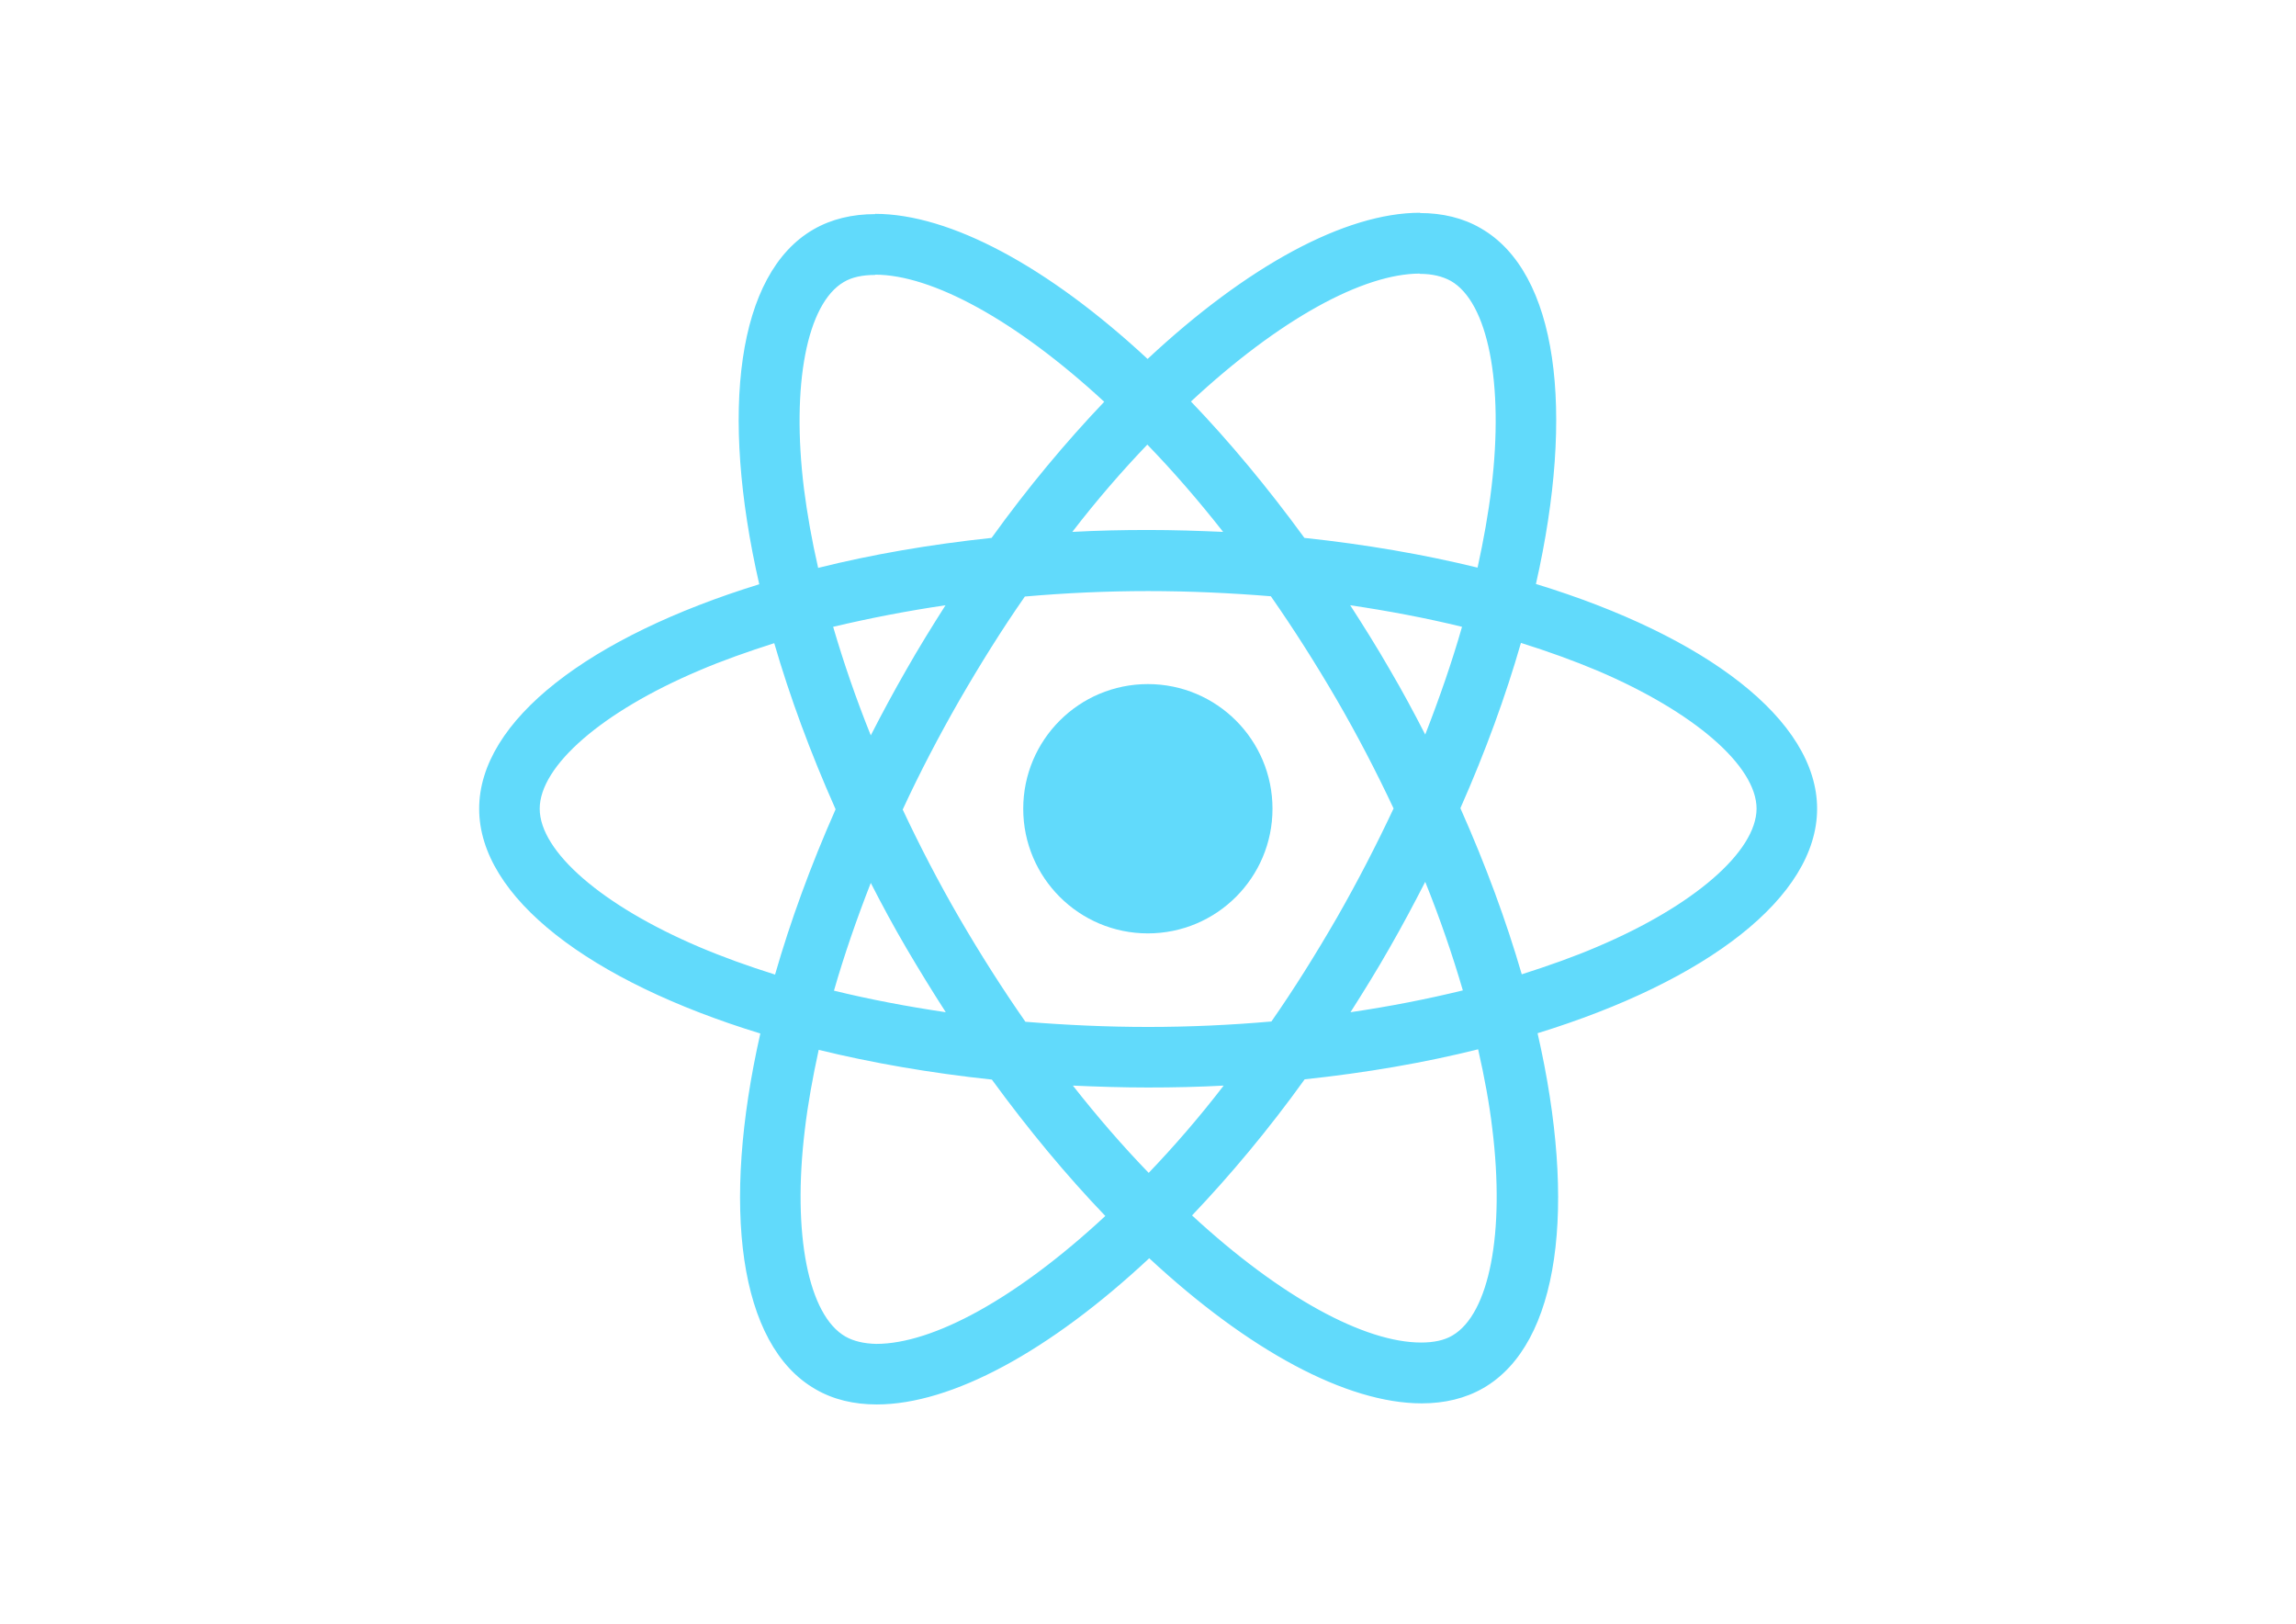
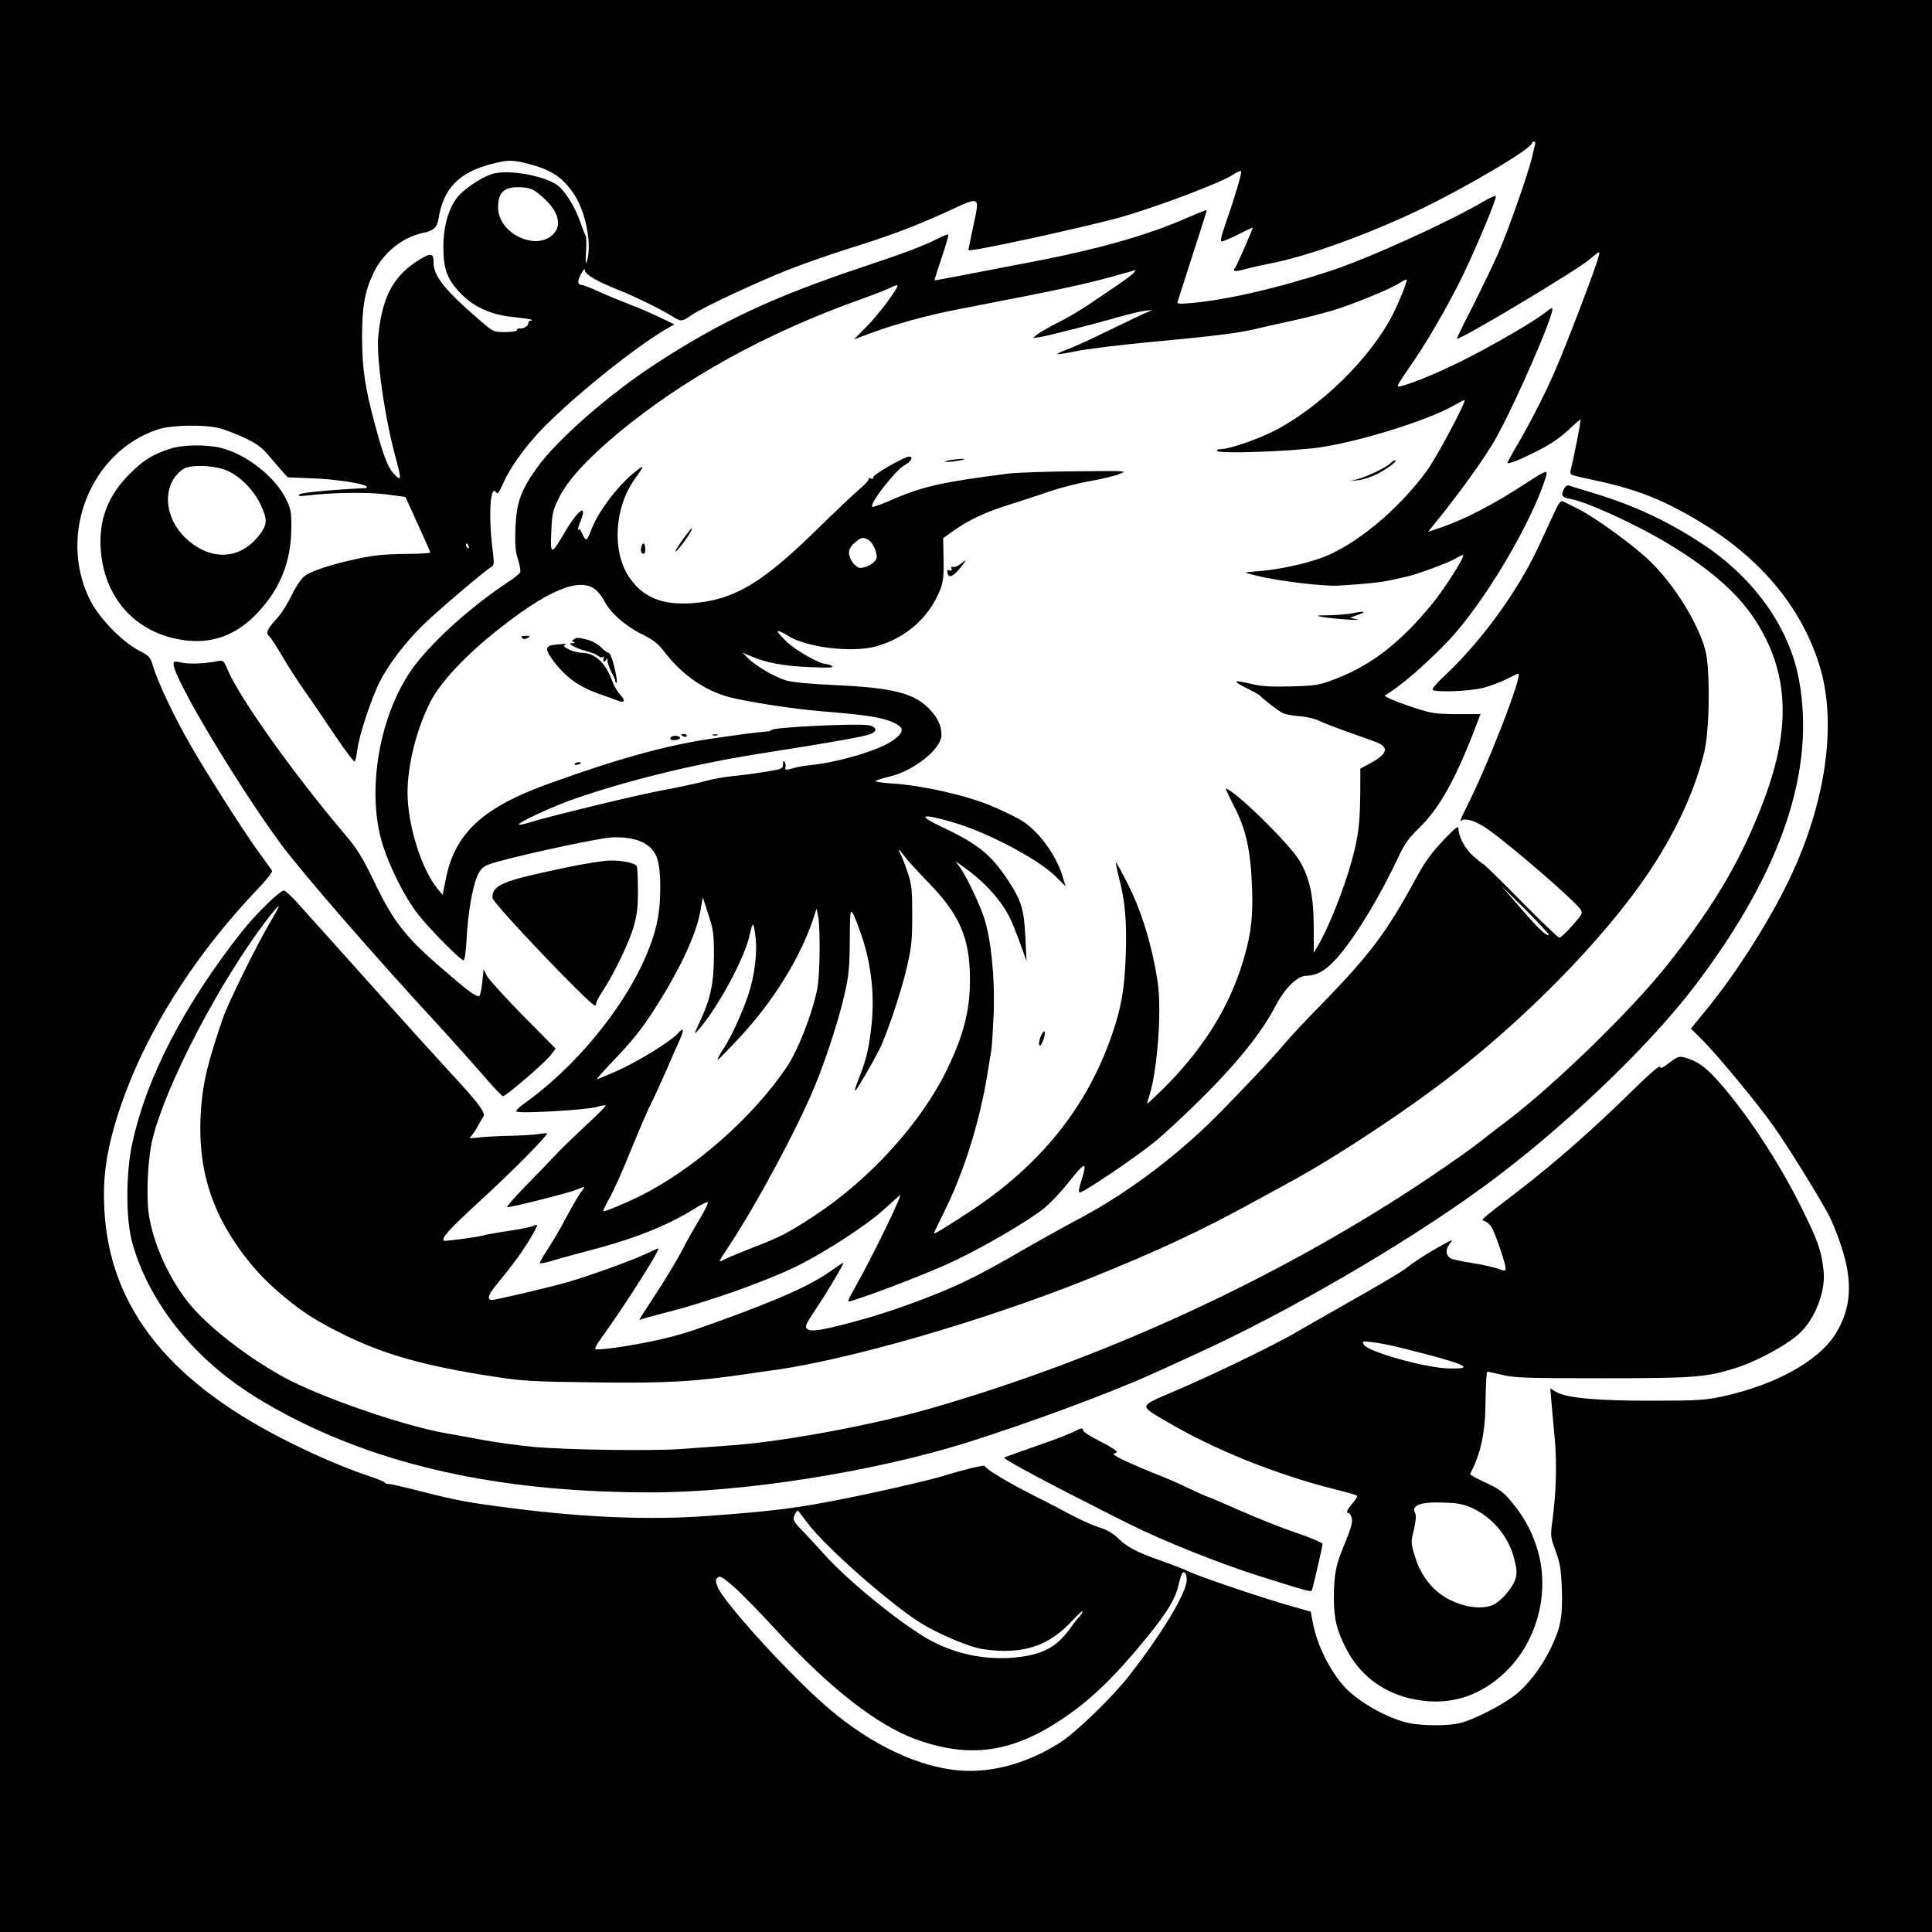
- <svg xmlns="http://www.w3.org/2000/svg" viewBox="0 0 841.9 595.3">
-   <g fill="#61DAFB">
-     <path d="M666.3 296.5c0-32.5-40.7-63.3-103.1-82.4 14.4-63.6 8-114.2-20.2-130.4-6.5-3.8-14.1-5.6-22.4-5.6v22.3c4.6 0 8.3.9 11.4 2.6 13.6 7.8 19.5 37.5 14.9 75.7-1.1 9.4-2.9 19.3-5.1 29.4-19.6-4.8-41-8.5-63.5-10.9-13.5-18.5-27.5-35.3-41.6-50 32.6-30.3 63.2-46.9 84-46.9V78c-27.5 0-63.5 19.6-99.9 53.6-36.4-33.8-72.4-53.2-99.9-53.2v22.3c20.7 0 51.4 16.5 84 46.6-14 14.7-28 31.4-41.3 49.9-22.6 2.4-44 6.1-63.6 11-2.3-10-4-19.7-5.2-29-4.7-38.2 1.1-67.9 14.6-75.8 3-1.8 6.9-2.6 11.5-2.6V78.5c-8.4 0-16 1.8-22.6 5.6-28.1 16.2-34.4 66.7-19.9 130.1-62.2 19.2-102.7 49.9-102.7 82.3 0 32.5 40.7 63.3 103.1 82.4-14.4 63.6-8 114.2 20.2 130.4 6.5 3.8 14.1 5.6 22.5 5.6 27.5 0 63.5-19.6 99.9-53.6 36.4 33.8 72.4 53.2 99.9 53.2 8.4 0 16-1.8 22.6-5.6 28.1-16.2 34.4-66.7 19.9-130.1 62-19.1 102.5-49.9 102.5-82.3zm-130.2-66.7c-3.7 12.9-8.3 26.2-13.5 39.5-4.1-8-8.4-16-13.1-24-4.6-8-9.5-15.8-14.4-23.4 14.2 2.1 27.9 4.7 41 7.9zm-45.8 106.5c-7.8 13.5-15.8 26.3-24.1 38.2-14.9 1.3-30 2-45.2 2-15.1 0-30.2-.7-45-1.9-8.3-11.9-16.4-24.6-24.2-38-7.6-13.1-14.5-26.4-20.8-39.8 6.2-13.4 13.2-26.8 20.7-39.9 7.8-13.5 15.8-26.3 24.1-38.2 14.9-1.3 30-2 45.2-2 15.1 0 30.2.7 45 1.9 8.3 11.9 16.4 24.6 24.2 38 7.6 13.1 14.5 26.4 20.8 39.8-6.3 13.4-13.2 26.8-20.7 39.9zm32.3-13c5.4 13.4 10 26.8 13.8 39.8-13.1 3.2-26.9 5.9-41.2 8 4.9-7.7 9.8-15.6 14.4-23.7 4.6-8 8.9-16.1 13-24.1zM421.2 430c-9.3-9.6-18.6-20.3-27.8-32 9 .4 18.2.7 27.5.7 9.4 0 18.7-.2 27.8-.7-9 11.7-18.3 22.4-27.5 32zm-74.4-58.9c-14.2-2.1-27.9-4.7-41-7.9 3.7-12.9 8.3-26.2 13.5-39.5 4.1 8 8.4 16 13.1 24 4.7 8 9.5 15.8 14.4 23.4zM420.7 163c9.3 9.6 18.6 20.3 27.8 32-9-.4-18.2-.7-27.5-.7-9.4 0-18.7.2-27.8.7 9-11.7 18.3-22.4 27.5-32zm-74 58.9c-4.9 7.7-9.8 15.6-14.4 23.7-4.6 8-8.9 16-13 24-5.4-13.4-10-26.8-13.8-39.8 13.1-3.1 26.9-5.8 41.2-7.9zm-90.5 125.2c-35.4-15.1-58.3-34.9-58.3-50.6 0-15.7 22.9-35.6 58.3-50.6 8.6-3.7 18-7 27.7-10.1 5.7 19.6 13.2 40 22.5 60.9-9.2 20.8-16.6 41.1-22.2 60.6-9.9-3.1-19.3-6.5-28-10.2zM310 490c-13.6-7.8-19.5-37.5-14.9-75.7 1.1-9.4 2.9-19.3 5.1-29.4 19.6 4.8 41 8.5 63.5 10.9 13.5 18.5 27.5 35.3 41.6 50-32.6 30.3-63.2 46.9-84 46.9-4.5-.1-8.3-1-11.3-2.7zm237.2-76.2c4.7 38.2-1.1 67.9-14.6 75.8-3 1.8-6.9 2.6-11.5 2.6-20.7 0-51.4-16.5-84-46.6 14-14.7 28-31.4 41.3-49.9 22.6-2.4 44-6.1 63.6-11 2.3 10.1 4.1 19.8 5.2 29.1zm38.5-66.7c-8.6 3.7-18 7-27.7 10.1-5.7-19.6-13.2-40-22.5-60.9 9.2-20.8 16.6-41.1 22.2-60.6 9.9 3.1 19.3 6.5 28.1 10.2 35.4 15.1 58.3 34.9 58.3 50.6-.1 15.7-23 35.6-58.4 50.6zM320.8 78.4z" />
-     <circle cx="420.9" cy="296.5" r="45.7" />
-     <path d="M520.5 78.1z" />
+ <svg xmlns="http://www.w3.org/2000/svg" version="1.0" width="1024pt" height="1024pt" viewBox="0 0 1024 1024" preserveAspectRatio="xMidYMid meet">
+   <g transform="translate(0,1024) scale(0.1,-0.1)" fill="#000000" stroke="none">
+     <path d="M0 5120 l0 -5120 5120 0 5120 0 0 5120 0 5120 -5120 0 -5120 0 0 -5120z m8136 4353 c-3 -10 -10 -38 -15 -63 -17 -77 -126 -389 -177 -505 -26 -60 -88 -188 -136 -284 -49 -95 -88 -175 -86 -176 12 -11 625 356 699 417 58 49 60 50 53 22 -14 -59 -169 -465 -234 -614 -50 -115 -126 -264 -191 -376 -33 -55 -59 -104 -59 -107 0 -11 80 22 174 71 57 29 113 69 150 104 33 32 61 56 63 54 4 -3 -35 -201 -52 -267 -6 -26 -6 -26 102 -49 238 -50 373 -101 570 -218 329 -194 549 -456 646 -767 99 -316 31 -760 -181 -1180 -105 -210 -273 -470 -415 -643 l-85 -104 57 -56 c90 -91 299 -344 384 -465 73 -104 214 -330 285 -458 17 -30 48 -104 68 -165 67 -197 57 -341 -30 -478 -91 -142 -320 -268 -599 -328 -90 -19 -132 -22 -362 -22 -292 -1 -460 14 -514 45 l-34 20 6 -73 c4 -40 11 -129 18 -198 11 -130 7 -285 -13 -430 -11 -82 -10 -87 17 -160 23 -63 29 -95 33 -199 5 -148 -5 -206 -58 -316 -53 -109 -130 -207 -203 -259 -74 -53 -203 -118 -272 -137 -63 -18 -213 -17 -285 0 -119 29 -269 116 -340 197 -76 87 -141 221 -162 334 l-11 58 -96 27 c-140 39 -469 150 -537 180 -32 15 -104 43 -158 62 -131 46 -182 72 -231 121 -28 26 -59 45 -95 55 -30 9 -93 37 -140 61 -47 25 -147 78 -224 116 -140 72 -246 137 -246 150 0 8 -122 -22 -225 -54 -85 -26 -390 -95 -585 -132 -208 -40 -335 -55 -660 -79 -303 -22 -644 -9 -1035 41 -229 29 -295 41 -490 91 -77 20 -150 37 -162 37 -13 1 -23 4 -23 8 0 3 -30 16 -68 29 -117 38 -256 96 -404 168 -662 321 -988 723 -1015 1252 -8 161 8 285 57 453 125 424 393 864 758 1246 44 46 78 89 74 95 -3 5 -31 44 -61 85 -78 105 -272 409 -368 575 -86 148 -172 329 -201 421 -15 52 -20 57 -77 87 -89 46 -211 173 -258 267 -173 347 4 789 363 905 68 22 241 26 320 6 30 -7 92 -31 137 -52 63 -30 92 -51 125 -91 24 -28 57 -66 73 -85 l30 -33 125 -5 c123 -4 276 -27 292 -43 5 -5 3 -9 -4 -9 -196 -10 -343 -24 -352 -34 -8 -9 2 -10 44 -5 138 16 316 18 415 6 l104 -14 34 -75 c82 -179 97 -214 97 -220 0 -3 -62 -7 -138 -7 -97 -1 -166 -8 -237 -23 -146 -31 -260 -68 -294 -97 -16 -13 -46 -58 -65 -99 -20 -42 -53 -94 -74 -118 -54 -58 -65 -82 -47 -97 8 -6 40 -55 71 -108 31 -53 87 -140 124 -192 37 -52 108 -157 159 -233 51 -75 96 -135 100 -133 5 3 11 31 15 63 9 73 73 269 119 360 47 93 138 212 233 304 75 73 322 283 358 304 16 9 16 19 6 99 -22 176 -11 345 20 296 7 -11 15 0 35 44 44 100 139 228 248 332 181 176 453 391 613 487 l48 28 -73 35 c-40 20 -111 50 -159 69 -48 18 -123 49 -167 69 -44 20 -85 36 -92 36 -22 0 -24 19 -4 57 11 22 20 31 21 21 0 -22 63 -59 176 -104 97 -39 227 -103 286 -140 48 -30 51 -30 102 5 57 40 346 175 521 244 77 30 208 76 290 102 227 70 364 121 540 201 188 86 179 92 141 -86 -13 -63 -24 -116 -23 -116 12 -10 587 115 797 172 182 50 544 186 605 228 22 15 41 23 43 18 4 -12 -35 -143 -81 -274 -24 -68 -30 -98 -22 -98 7 0 47 17 89 38 42 21 76 37 76 36 0 -9 -84 -201 -93 -212 -17 -21 -1 -24 54 -8 30 8 92 22 139 31 193 38 502 150 775 279 257 123 605 329 605 358 0 5 5 8 11 8 6 0 8 -8 5 -17z m-5333 -102 c122 -32 183 -73 243 -166 62 -98 93 -270 63 -355 -5 -16 -6 3 -3 52 3 43 2 83 -2 90 -5 7 -18 41 -30 76 -24 68 -70 145 -108 181 -62 58 -279 98 -364 67 -60 -22 -148 -82 -179 -123 -46 -59 -73 -156 -73 -259 0 -117 18 -169 82 -239 72 -79 165 -123 287 -135 52 -6 97 -12 99 -15 3 -3 0 -5 -6 -5 -7 0 -12 -6 -12 -14 0 -15 -27 -30 -47 -27 -7 1 -13 -3 -13 -9 0 -6 -26 -10 -62 -10 -63 0 -63 0 -138 65 -185 160 -243 233 -242 305 1 52 -17 52 -95 1 -123 -83 -178 -192 -198 -391 -12 -116 36 -445 95 -657 27 -100 27 -113 -4 -83 -37 34 -60 91 -105 256 -57 210 -71 305 -72 475 0 168 15 248 63 347 51 104 153 185 258 207 56 11 77 29 84 74 25 161 107 246 278 291 93 24 109 24 201 1z m64 -168 c85 -71 113 -145 73 -195 -83 -107 -300 -11 -300 132 0 84 34 113 127 107 44 -3 61 -10 100 -44z m-383 -1859 c3 -8 2 -12 -4 -9 -6 3 -10 10 -10 16 0 14 7 11 14 -7z m1799 -5180 c90 -120 420 -412 587 -520 81 -52 226 -117 311 -139 31 -8 95 -15 142 -15 149 0 257 48 362 162 31 33 54 54 53 46 -2 -7 -10 -20 -18 -28 -9 -8 -27 -31 -40 -50 -71 -102 -139 -143 -266 -161 -161 -23 -328 6 -474 82 -139 72 -432 307 -566 455 -44 48 -90 99 -104 113 -67 68 -71 75 -57 104 6 14 15 23 18 19 3 -4 26 -34 52 -68z m2007 -298 c0 -67 -134 -289 -308 -511 -88 -112 -279 -297 -362 -350 -184 -118 -388 -170 -571 -145 -226 30 -476 160 -699 362 -205 185 -512 526 -545 604 -13 32 -14 40 -2 52 12 12 24 5 84 -46 38 -33 140 -137 227 -232 284 -308 535 -504 741 -579 280 -101 503 -72 766 102 159 105 285 226 466 449 99 122 142 194 158 262 7 30 16 59 20 65 11 19 25 1 25 -33z" />
+     <path d="M7866 9174 c-190 -112 -615 -305 -821 -372 -275 -90 -541 -151 -729 -168 -74 -6 -79 -6 -73 12 4 11 16 48 27 84 12 36 45 139 74 230 30 91 53 166 52 167 -1 2 -59 -22 -129 -52 -192 -83 -453 -157 -777 -219 -397 -77 -535 -103 -537 -102 -1 1 16 54 38 120 22 65 38 120 35 123 -2 2 -27 -7 -54 -21 -78 -40 -178 -77 -408 -154 -461 -154 -746 -287 -1082 -506 -249 -161 -528 -405 -635 -554 -86 -120 -109 -183 -115 -319 -3 -88 -1 -123 13 -167 10 -30 15 -61 12 -69 -3 -8 -31 -31 -64 -52 -196 -130 -391 -305 -497 -445 -184 -245 -258 -663 -167 -950 39 -121 116 -275 186 -365 57 -74 226 -245 242 -245 6 0 13 50 16 113 7 135 31 275 57 334 14 33 28 48 57 60 77 31 585 143 663 145 141 3 219 -41 239 -133 15 -70 14 -213 -3 -301 -60 -313 -363 -731 -709 -978 -26 -18 -44 -37 -40 -41 13 -13 373 8 426 24 26 8 47 11 47 7 0 -5 -50 -55 -112 -112 -61 -57 -132 -125 -157 -153 -25 -27 -94 -99 -154 -160 -59 -60 -103 -111 -99 -113 13 -4 323 74 367 92 50 21 50 21 22 -16 -13 -18 -48 -78 -77 -133 -29 -55 -73 -130 -98 -168 -25 -37 -43 -70 -40 -72 3 -3 34 3 69 14 35 11 125 35 199 55 230 59 415 133 558 224 30 18 58 32 63 30 5 -2 -13 -39 -39 -83 -27 -44 -72 -124 -100 -178 -29 -54 -92 -159 -141 -233 -49 -74 -86 -132 -82 -130 4 3 76 23 161 45 212 54 508 160 665 236 150 73 373 217 466 301 35 32 75 67 88 79 23 20 -145 -327 -240 -494 -35 -61 -39 -73 -23 -68 133 40 440 160 554 215 168 81 382 206 469 274 34 27 93 88 132 138 93 117 104 119 70 11 -14 -45 -16 -61 -7 -61 20 0 290 182 395 267 53 43 170 152 261 243 177 176 309 341 376 470 51 99 117 166 165 168 55 2 90 19 142 70 91 89 237 322 345 552 37 79 57 107 117 165 105 102 195 265 299 540 l23 60 -126 0 c-115 1 -134 4 -226 34 -55 18 -113 40 -129 48 l-28 15 38 25 c71 47 201 162 296 262 189 196 452 638 523 879 9 32 -3 28 -86 -26 -191 -125 -337 -201 -472 -248 l-68 -23 46 57 c125 155 249 328 305 424 102 176 325 687 307 704 -2 3 -18 -7 -35 -21 -53 -44 -284 -179 -446 -259 -144 -72 -318 -141 -337 -134 -5 2 19 41 52 88 93 130 214 338 297 510 78 164 175 397 170 410 -2 5 -30 -7 -62 -26z m-1857 -380 c-7 -9 -47 -39 -89 -67 -41 -28 -111 -75 -155 -105 -44 -29 -116 -72 -160 -93 -44 -22 -91 -49 -105 -60 l-25 -20 35 4 c36 5 281 67 430 110 47 13 105 27 130 30 42 5 43 5 15 -6 -16 -6 -104 -48 -195 -92 -91 -45 -193 -92 -228 -105 -34 -12 -61 -25 -58 -27 2 -2 50 5 107 17 57 11 226 32 374 46 317 29 475 48 559 68 34 8 117 27 186 42 69 14 170 40 225 56 110 32 324 120 368 151 16 10 30 17 33 15 5 -5 -38 -113 -73 -183 -118 -233 -389 -498 -638 -623 -86 -43 -231 -92 -271 -92 -13 0 -24 -4 -24 -9 0 -18 393 -4 547 18 218 33 570 143 709 222 28 16 54 29 56 29 15 0 -150 -309 -202 -379 -156 -211 -386 -399 -565 -461 -85 -30 -217 -58 -310 -66 -44 -3 -81 -7 -83 -9 -1 -1 31 -10 70 -19 107 -26 343 -54 418 -50 155 9 229 17 290 31 36 8 72 16 81 18 47 10 210 70 247 91 24 14 45 24 47 22 9 -9 -93 -170 -159 -252 -167 -207 -324 -330 -519 -405 -87 -33 -100 -35 -232 -39 -104 -3 -158 0 -208 12 -102 24 -109 19 -32 -20 38 -19 72 -38 75 -42 9 -13 94 -79 118 -91 12 -7 52 -14 88 -17 36 -2 82 -13 102 -23 21 -10 89 -37 152 -59 63 -22 134 -48 158 -57 66 -27 55 -62 -36 -111 l-52 -28 0 -56 c0 -233 -7 -293 -48 -441 -40 -144 -123 -352 -174 -437 l-25 -43 0 138 c0 160 -21 261 -76 352 -53 90 -352 381 -390 381 -2 0 18 -43 45 -96 62 -120 86 -227 94 -424 7 -170 -8 -276 -61 -437 -77 -230 -212 -438 -414 -638 -45 -44 -81 -77 -81 -75 0 3 7 27 15 54 40 133 63 447 41 589 -28 188 -83 372 -157 519 -33 66 -62 118 -64 116 -2 -2 5 -36 15 -77 33 -124 43 -235 37 -406 -6 -184 -23 -284 -73 -428 -133 -387 -381 -695 -759 -942 -133 -87 -185 -118 -185 -112 0 3 22 49 49 103 108 215 192 481 235 744 8 52 18 111 21 130 3 19 8 107 12 195 6 180 -13 378 -49 494 -22 71 -94 224 -130 274 l-23 32 35 -25 c111 -77 202 -175 250 -270 13 -25 38 -88 57 -140 l34 -95 -6 121 c-7 154 -21 201 -94 311 -90 135 -159 191 -351 281 -131 62 -109 73 56 25 183 -52 455 -195 550 -289 l52 -52 -18 59 c-32 104 -121 228 -205 283 -30 21 -109 59 -176 87 -135 55 -356 105 -516 116 -51 3 -93 9 -93 13 0 3 34 14 75 24 130 31 275 147 275 221 0 49 -21 93 -66 139 -81 83 -194 111 -502 125 -132 6 -225 15 -257 25 -61 19 -159 76 -200 117 l-30 30 50 -21 c77 -33 168 -50 310 -56 93 -4 126 -3 115 5 -8 6 -22 11 -30 11 -35 0 -162 72 -211 119 -29 28 -50 53 -47 56 3 3 27 -7 53 -24 99 -63 341 -92 468 -57 158 44 282 153 340 300 16 42 20 72 18 162 l-2 112 52 37 c81 58 170 100 298 140 64 20 161 52 216 71 56 19 151 44 213 54 61 11 132 28 156 38 44 17 39 17 -232 14 -153 -1 -313 -7 -357 -12 -372 -48 -460 -69 -644 -150 -40 -17 -75 -29 -78 -26 -16 16 123 194 172 221 34 18 48 45 23 45 -26 -1 -193 -97 -190 -110 2 -8 -3 -10 -13 -6 -9 3 -14 2 -11 -3 3 -4 -18 -28 -47 -52 -28 -24 -135 -125 -237 -225 -286 -279 -433 -365 -652 -381 -160 -11 -262 31 -334 139 -91 136 -78 367 29 517 51 71 53 77 21 54 -98 -71 -215 -223 -251 -324 -10 -27 -21 -49 -26 -49 -4 0 -14 15 -22 33 -8 17 -14 28 -15 23 0 -5 -2 -7 -5 -4 -3 3 2 21 10 41 43 104 -11 67 -82 -55 -72 -123 -77 -122 -71 4 4 98 8 114 41 180 45 92 151 207 311 341 357 295 787 532 1292 712 67 24 136 51 154 60 17 9 34 15 36 13 9 -10 -95 -150 -159 -215 l-71 -72 80 30 c130 49 309 98 469 129 604 117 677 133 910 199 17 5 32 9 34 10 2 1 -3 -6 -10 -15z m-1407 -1415 c25 -13 51 -74 43 -100 -7 -22 -54 -49 -84 -49 -26 0 -61 46 -61 80 0 19 10 37 31 54 34 29 42 31 71 15z m-1451 -260 c16 -11 39 -39 50 -61 33 -65 109 -133 197 -177 66 -33 89 -51 126 -99 91 -119 213 -203 342 -237 100 -26 342 -63 489 -75 222 -18 306 -30 365 -53 75 -30 78 -54 13 -101 -69 -51 -289 -117 -443 -132 -30 -3 -68 -10 -84 -15 -39 -12 -49 -11 -43 4 3 8 1 20 -4 28 -6 10 -9 7 -9 -11 0 -24 -4 -26 -82 -39 -91 -14 -103 -16 -198 -26 -36 -4 -90 -14 -120 -22 -30 -8 -64 -16 -75 -18 -11 -2 -31 -7 -45 -10 -14 -3 -81 -17 -150 -30 -143 -28 -586 -136 -672 -164 -32 -10 -58 -15 -58 -11 0 13 178 95 289 134 296 103 659 191 1016 246 351 55 520 85 558 99 39 15 34 39 -9 47 -60 11 -502 -10 -514 -25 -3 -3 -14 -7 -25 -8 -68 -6 -145 -16 -300 -39 -235 -35 -493 -106 -860 -239 -347 -125 -495 -263 -542 -504 l-17 -84 -26 31 c-86 104 -160 339 -160 512 0 147 49 340 123 484 50 97 180 237 337 363 272 219 444 294 531 232z m1648 -1424 c12 -16 68 -77 124 -135 165 -170 218 -294 218 -513 0 -159 -31 -284 -115 -462 -136 -288 -411 -593 -713 -791 -136 -89 -180 -112 -327 -168 -63 -25 -129 -52 -146 -61 -36 -19 -36 -20 20 65 144 216 365 627 456 847 59 141 130 359 159 488 24 105 28 142 29 292 1 188 2 188 49 62 61 -161 84 -336 67 -504 -13 -128 -29 -195 -70 -296 -16 -40 -23 -66 -15 -58 13 13 86 139 127 219 37 73 117 311 144 431 25 108 29 144 29 279 0 137 -3 163 -24 225 -13 39 -30 84 -39 100 -16 33 -8 27 27 -20z m-1015 -520 c0 -142 -18 -229 -71 -342 -37 -80 -38 -82 -8 -48 100 116 237 368 266 490 19 82 22 83 32 10 13 -89 -2 -213 -38 -321 -33 -98 -94 -230 -135 -290 -17 -26 -29 -48 -26 -51 2 -2 60 57 129 132 171 187 307 408 376 611 l19 58 8 -39 c13 -63 10 -324 -5 -390 -29 -138 -103 -325 -162 -412 -182 -268 -489 -538 -776 -682 -77 -38 -180 -81 -195 -81 -4 0 11 31 32 69 21 37 73 152 114 255 42 103 91 217 110 254 19 37 54 115 79 172 25 58 54 125 66 150 29 63 26 80 -6 43 -40 -44 -212 -150 -325 -200 -54 -24 -101 -43 -104 -43 -4 0 33 41 81 92 106 111 153 169 220 273 136 210 226 403 247 526 l13 73 29 -90 c27 -80 30 -102 30 -219z" />
+     <path d="M5030 7800 c-27 -6 -29 -8 -10 -8 14 -1 43 3 65 7 33 7 35 9 10 9 -16 -1 -46 -4 -65 -8z" />
+     <path d="M7370 7785 c-16 -19 -125 -72 -176 -85 l-39 -10 45 5 c25 3 68 17 96 31 56 28 116 73 98 74 -6 0 -17 -7 -24 -15z" />
+     <path d="M3621 7383 c-23 -31 -41 -60 -41 -65 0 -11 62 68 79 101 21 39 3 22 -38 -36z" />
+     <path d="M3398 7336 c-3 -15 0 -27 8 -30 10 -4 14 3 14 24 0 36 -16 40 -22 6z" />
+     <path d="M5090 7250 c-14 -11 -31 -17 -39 -15 -8 3 -11 0 -8 -9 4 -10 1 -13 -10 -9 -11 4 -14 1 -11 -13 5 -30 28 -22 66 24 38 47 39 51 2 22z" />
+     <path d="M7165 6989 c-22 -4 -76 -9 -120 -10 -73 -1 -76 -2 -35 -9 59 -11 226 -21 180 -12 l-35 8 45 16 c48 17 31 21 -35 7z" />
+     <path d="M5518 4751 c-9 -19 -13 -41 -10 -49 3 -9 10 -3 19 19 19 46 11 74 -9 30z" />
+     <path d="M2767 6859 c8 -8 16 -8 30 0 16 9 14 10 -11 11 -22 0 -27 -3 -19 -11z" />
+     <path d="M3041 6851 c-11 -7 -11 -9 0 -14 9 -3 7 -6 -6 -6 -19 -1 -19 -1 0 -14 11 -8 43 -20 70 -27 28 -7 57 -19 66 -27 9 -7 19 -10 23 -6 4 5 7 4 6 -2 -5 -21 1 -29 10 -15 8 13 10 12 10 -3 0 -10 10 -37 21 -60 12 -23 21 -43 20 -45 -2 -2 0 -6 3 -9 10 -11 7 19 -10 90 -9 37 -22 67 -28 67 -7 0 -25 13 -40 29 -16 16 -47 34 -71 40 -52 13 -56 13 -74 2z" />
+     <path d="M2943 6823 c-53 -5 -56 -23 -15 -79 70 -95 142 -147 262 -187 25 -8 59 -21 77 -28 43 -18 52 -5 20 29 -14 15 -33 47 -42 72 -34 96 -92 150 -161 150 -38 0 -108 31 -92 41 7 5 9 8 3 7 -5 -1 -29 -3 -52 -5z" />
+     <path d="M3610 6346 c0 -2 7 -6 15 -10 8 -3 15 -1 15 4 0 6 -7 10 -15 10 -8 0 -15 -2 -15 -4z" />
+     <path d="M3778 6343 c6 -2 18 -2 25 0 6 3 1 5 -13 5 -14 0 -19 -2 -12 -5z" />
+     <path d="M3553 6327 c0 -9 10 -12 29 -9 15 2 25 8 22 13 -8 14 -51 11 -51 -4z" />
+     <path d="M3046 6191 c-4 -5 3 -7 14 -4 23 6 26 13 6 13 -8 0 -17 -4 -20 -9z" />
+     <path d="M900 7861 c-92 -30 -142 -61 -215 -135 -114 -115 -162 -242 -151 -398 18 -256 181 -439 427 -479 158 -26 291 22 406 145 119 127 176 271 177 446 1 86 -2 101 -28 155 -59 118 -205 234 -341 270 -79 20 -206 19 -275 -4z m295 -112 c71 -27 148 -102 186 -183 36 -77 36 -103 0 -153 -102 -142 -266 -151 -399 -23 -117 113 -123 286 -12 363 36 25 153 23 225 -4z" />
+     <path d="M8291 7651 c-20 -36 -13 -48 31 -55 80 -13 332 -127 498 -225 235 -139 385 -268 482 -416 177 -272 193 -564 51 -945 -118 -317 -261 -562 -514 -882 -189 -239 -602 -641 -854 -831 -44 -33 -109 -84 -145 -112 -36 -29 -155 -113 -265 -187 -777 -521 -1696 -948 -2625 -1218 -304 -89 -790 -180 -1066 -200 -82 -6 -205 -15 -274 -20 -148 -11 -603 -5 -780 11 -69 6 -186 22 -260 35 -74 14 -171 31 -215 39 -223 40 -659 191 -848 294 -189 103 -394 261 -496 382 -109 130 -197 319 -222 480 -15 99 -6 302 20 404 71 287 354 830 604 1158 33 43 61 76 64 74 2 -3 -19 -41 -46 -87 -63 -104 -222 -426 -249 -505 -77 -225 -104 -332 -115 -463 -24 -282 31 -507 177 -726 74 -110 145 -190 246 -276 114 -96 180 -138 335 -215 213 -105 431 -166 790 -221 155 -24 204 -27 545 -31 378 -5 525 4 815 47 33 5 80 12 105 15 402 52 1128 262 1685 485 372 150 593 252 900 421 83 45 173 94 201 110 183 100 492 300 711 461 415 303 844 723 1105 1083 171 234 296 490 351 719 29 121 32 444 5 543 -39 141 -161 339 -287 463 -87 86 -294 237 -393 286 -29 14 -61 30 -71 35 -16 8 -23 -1 -56 -73 -21 -46 -54 -117 -73 -158 -113 -244 -306 -509 -505 -695 -37 -34 -64 -67 -60 -71 15 -15 198 -8 267 10 36 9 91 30 124 46 33 17 61 30 63 30 28 0 -169 -506 -282 -724 -20 -38 -29 -63 -20 -56 21 17 78 -1 139 -44 122 -85 458 -376 493 -426 13 -19 10 -26 -43 -85 -31 -36 -62 -65 -69 -65 -7 0 -98 88 -204 195 -105 107 -195 195 -199 195 -4 1 -28 20 -54 43 -45 41 -78 103 -78 148 0 13 -20 -2 -66 -50 -79 -83 -109 -124 -159 -216 -153 -283 -243 -403 -493 -660 -81 -82 -172 -179 -202 -215 -57 -68 -141 -158 -325 -348 -219 -226 -486 -431 -746 -571 -90 -48 -236 -129 -324 -180 -217 -126 -325 -180 -490 -244 -170 -66 -291 -105 -450 -146 -129 -33 -174 -39 -193 -27 -19 12 -15 22 46 114 55 81 142 228 142 238 0 3 -28 -15 -63 -40 -112 -80 -276 -153 -622 -278 -149 -54 -212 -72 -330 -97 -131 -28 -294 -50 -300 -41 -3 4 10 27 27 51 116 159 308 459 308 482 0 2 -30 -11 -67 -29 -79 -37 -315 -122 -423 -152 -109 -30 -372 -92 -392 -92 -27 0 -22 24 14 69 108 133 133 168 179 241 28 45 48 84 46 87 -3 2 -14 0 -24 -6 -11 -5 -71 -17 -134 -26 -63 -10 -117 -19 -120 -21 -12 -7 -212 -35 -216 -30 -15 14 26 59 189 209 155 141 358 345 358 360 0 2 -21 0 -48 -4 -26 -4 -94 -8 -152 -9 -58 -1 -131 -5 -164 -9 -42 -5 -54 -4 -44 3 9 6 25 29 37 51 12 22 26 47 33 56 14 20 -25 72 -177 236 -60 65 -225 247 -365 403 -140 156 -280 312 -310 346 -30 33 -86 95 -123 137 -38 43 -75 77 -82 77 -22 0 -148 -123 -224 -219 -308 -391 -508 -778 -582 -1131 -31 -148 -32 -378 -2 -501 48 -190 163 -392 320 -559 144 -153 307 -270 545 -391 519 -263 1132 -389 1890 -389 484 0 1171 108 1663 261 332 104 767 265 995 368 63 29 160 73 215 98 491 223 1107 580 1528 886 419 304 887 749 1138 1082 454 602 634 1137 543 1617 -52 274 -237 534 -508 713 -198 131 -386 216 -625 285 -40 12 -79 24 -87 27 -7 2 -17 -5 -23 -16z m-82 -2366 c-11 -10 -56 34 -155 148 l-97 112 129 -127 c70 -70 126 -130 123 -133z" />
+     <path d="M920 6719 c0 -73 341 -644 572 -957 109 -147 498 -595 827 -951 79 -86 187 -207 240 -268 53 -62 101 -113 107 -113 16 0 224 179 254 219 l25 33 -172 174 c-95 97 -181 191 -192 211 l-18 36 -7 -71 c-4 -40 -12 -72 -17 -72 -21 0 -57 26 -184 136 -206 176 -270 257 -377 482 -57 117 -85 163 -147 236 -280 330 -568 736 -627 882 -18 42 -21 45 -49 40 -72 -14 -153 -17 -192 -8 -39 9 -43 8 -43 -9z" />
+     <path d="M3015 5645 c-355 -74 -405 -94 -405 -164 0 -27 519 -571 544 -571 4 0 6 6 6 13 0 7 16 37 36 67 60 91 143 264 165 347 16 58 21 104 20 190 0 63 -3 118 -6 123 -10 16 -78 30 -140 29 -33 0 -132 -16 -220 -34z" />
+     <path d="M8846 4606 c-34 -27 -46 -31 -48 -20 -2 9 -65 -46 -168 -148 -178 -175 -391 -363 -572 -502 -226 -174 -210 -160 -189 -168 11 -4 27 -18 36 -31 18 -28 75 -193 75 -218 0 -17 -3 -17 -42 -3 -23 8 -85 22 -137 30 -52 8 -102 19 -111 24 -28 15 -30 47 -7 77 21 27 19 26 -48 -11 -74 -41 -137 -82 -195 -127 -19 -14 -141 -86 -270 -159 -129 -73 -269 -153 -310 -177 -114 -66 -434 -221 -627 -303 -201 -86 -198 -77 -54 -162 255 -151 580 -282 901 -363 57 -14 108 -29 112 -32 5 -2 -5 -20 -22 -39 -30 -35 -38 -54 -21 -54 5 0 12 -13 16 -29 4 -21 -5 -53 -34 -124 -50 -115 -61 -170 -61 -297 0 -111 15 -173 68 -274 68 -130 182 -219 327 -256 197 -49 374 0 520 144 166 164 231 423 163 646 -26 85 -61 152 -113 220 -61 79 -81 95 -168 135 -43 20 -77 39 -75 43 59 114 81 220 82 399 1 79 5 143 9 143 4 0 40 -8 80 -17 63 -16 128 -18 527 -18 496 0 556 5 715 56 115 37 276 126 338 187 82 81 135 224 122 331 -12 101 -26 144 -101 298 -113 236 -287 507 -439 682 -73 85 -116 119 -174 139 -49 17 -55 16 -105 -22z m-1411 -1512 c333 -83 395 -111 244 -107 -122 2 -431 89 -450 126 -11 19 -10 20 47 13 33 -4 104 -18 159 -32z m368 -847 c110 -51 194 -153 223 -271 14 -54 15 -74 6 -105 -16 -51 -84 -127 -128 -141 -59 -20 -141 -8 -219 30 -89 45 -154 125 -186 232 -21 69 -22 74 -5 140 10 46 13 75 7 87 -23 42 27 62 149 57 77 -2 106 -8 153 -29z" />
+     <path d="M5690 2651 c-19 -10 -109 -45 -200 -76 -91 -32 -166 -59 -168 -60 -9 -8 251 -146 668 -355 170 -85 474 -207 680 -272 270 -85 281 -88 284 -75 14 50 56 234 56 243 0 7 -62 33 -137 59 -76 25 -213 80 -306 121 -92 41 -170 74 -174 74 -3 0 -42 18 -87 39 -44 22 -126 58 -181 79 -127 51 -213 91 -221 103 -3 5 -2 8 3 7 4 -2 10 1 12 7 2 5 -37 30 -87 55 -50 25 -91 51 -91 58 -1 16 -9 15 -51 -7z" />
  </g>
</svg>
